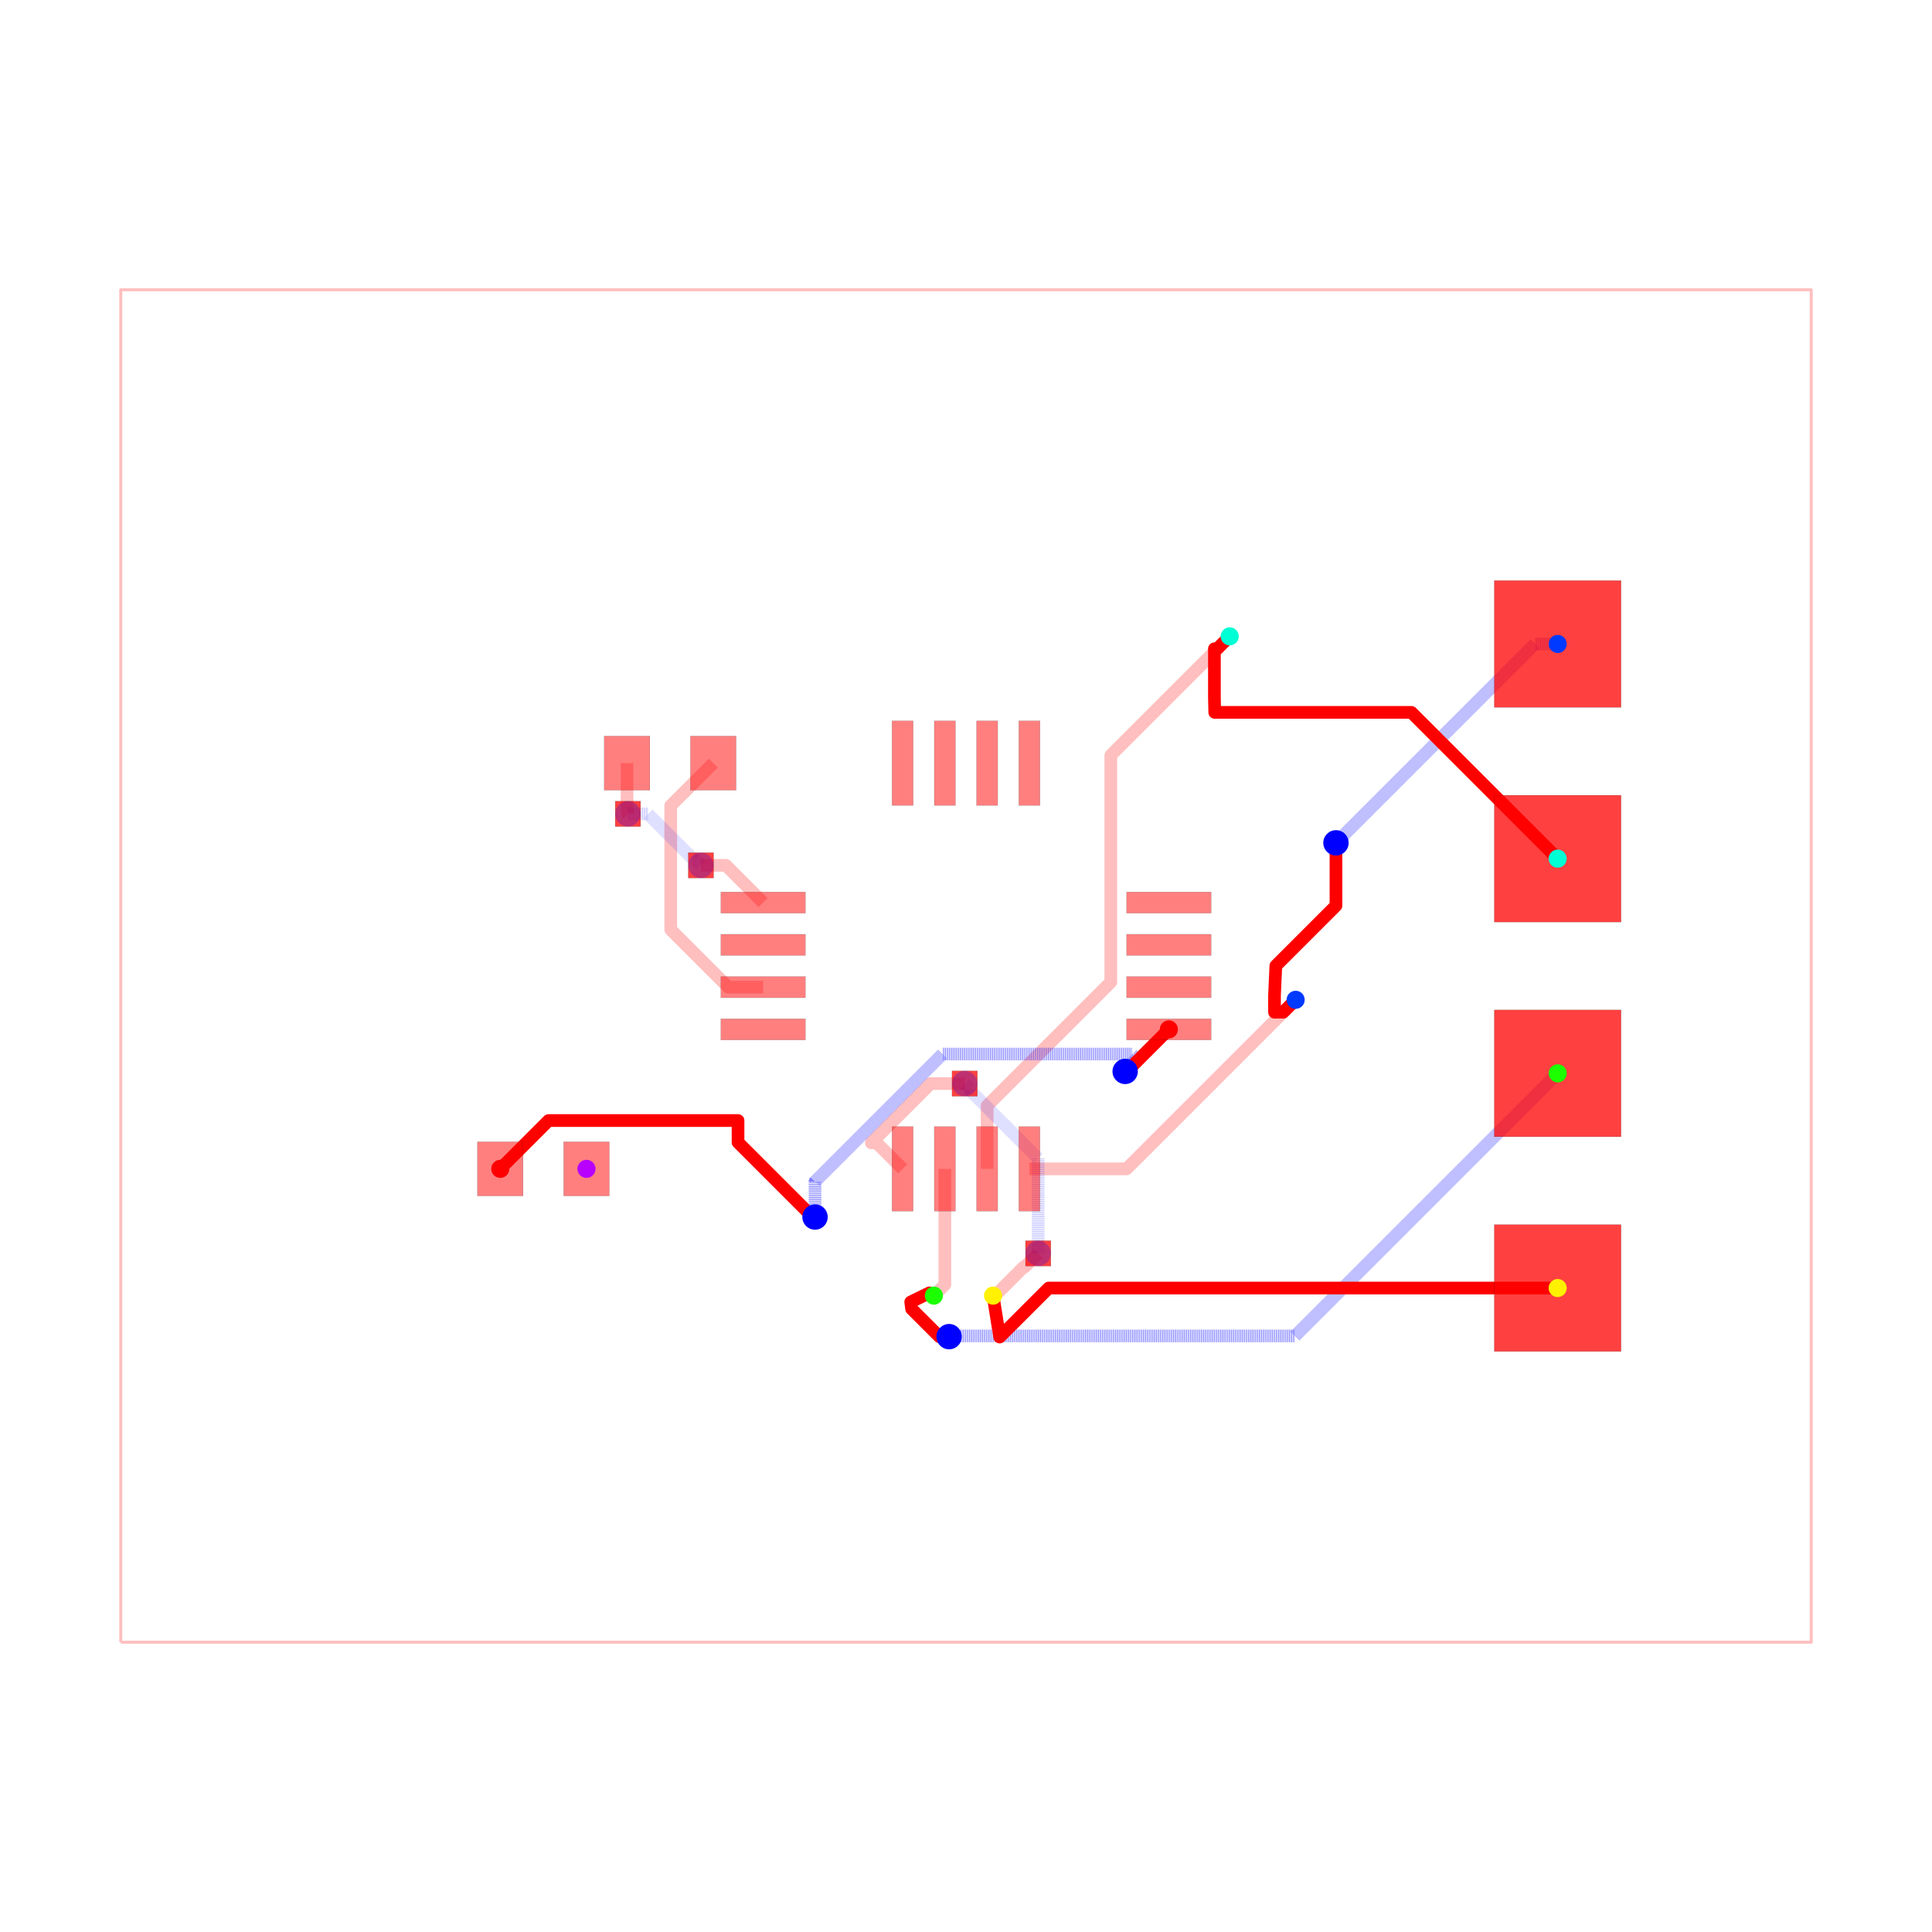
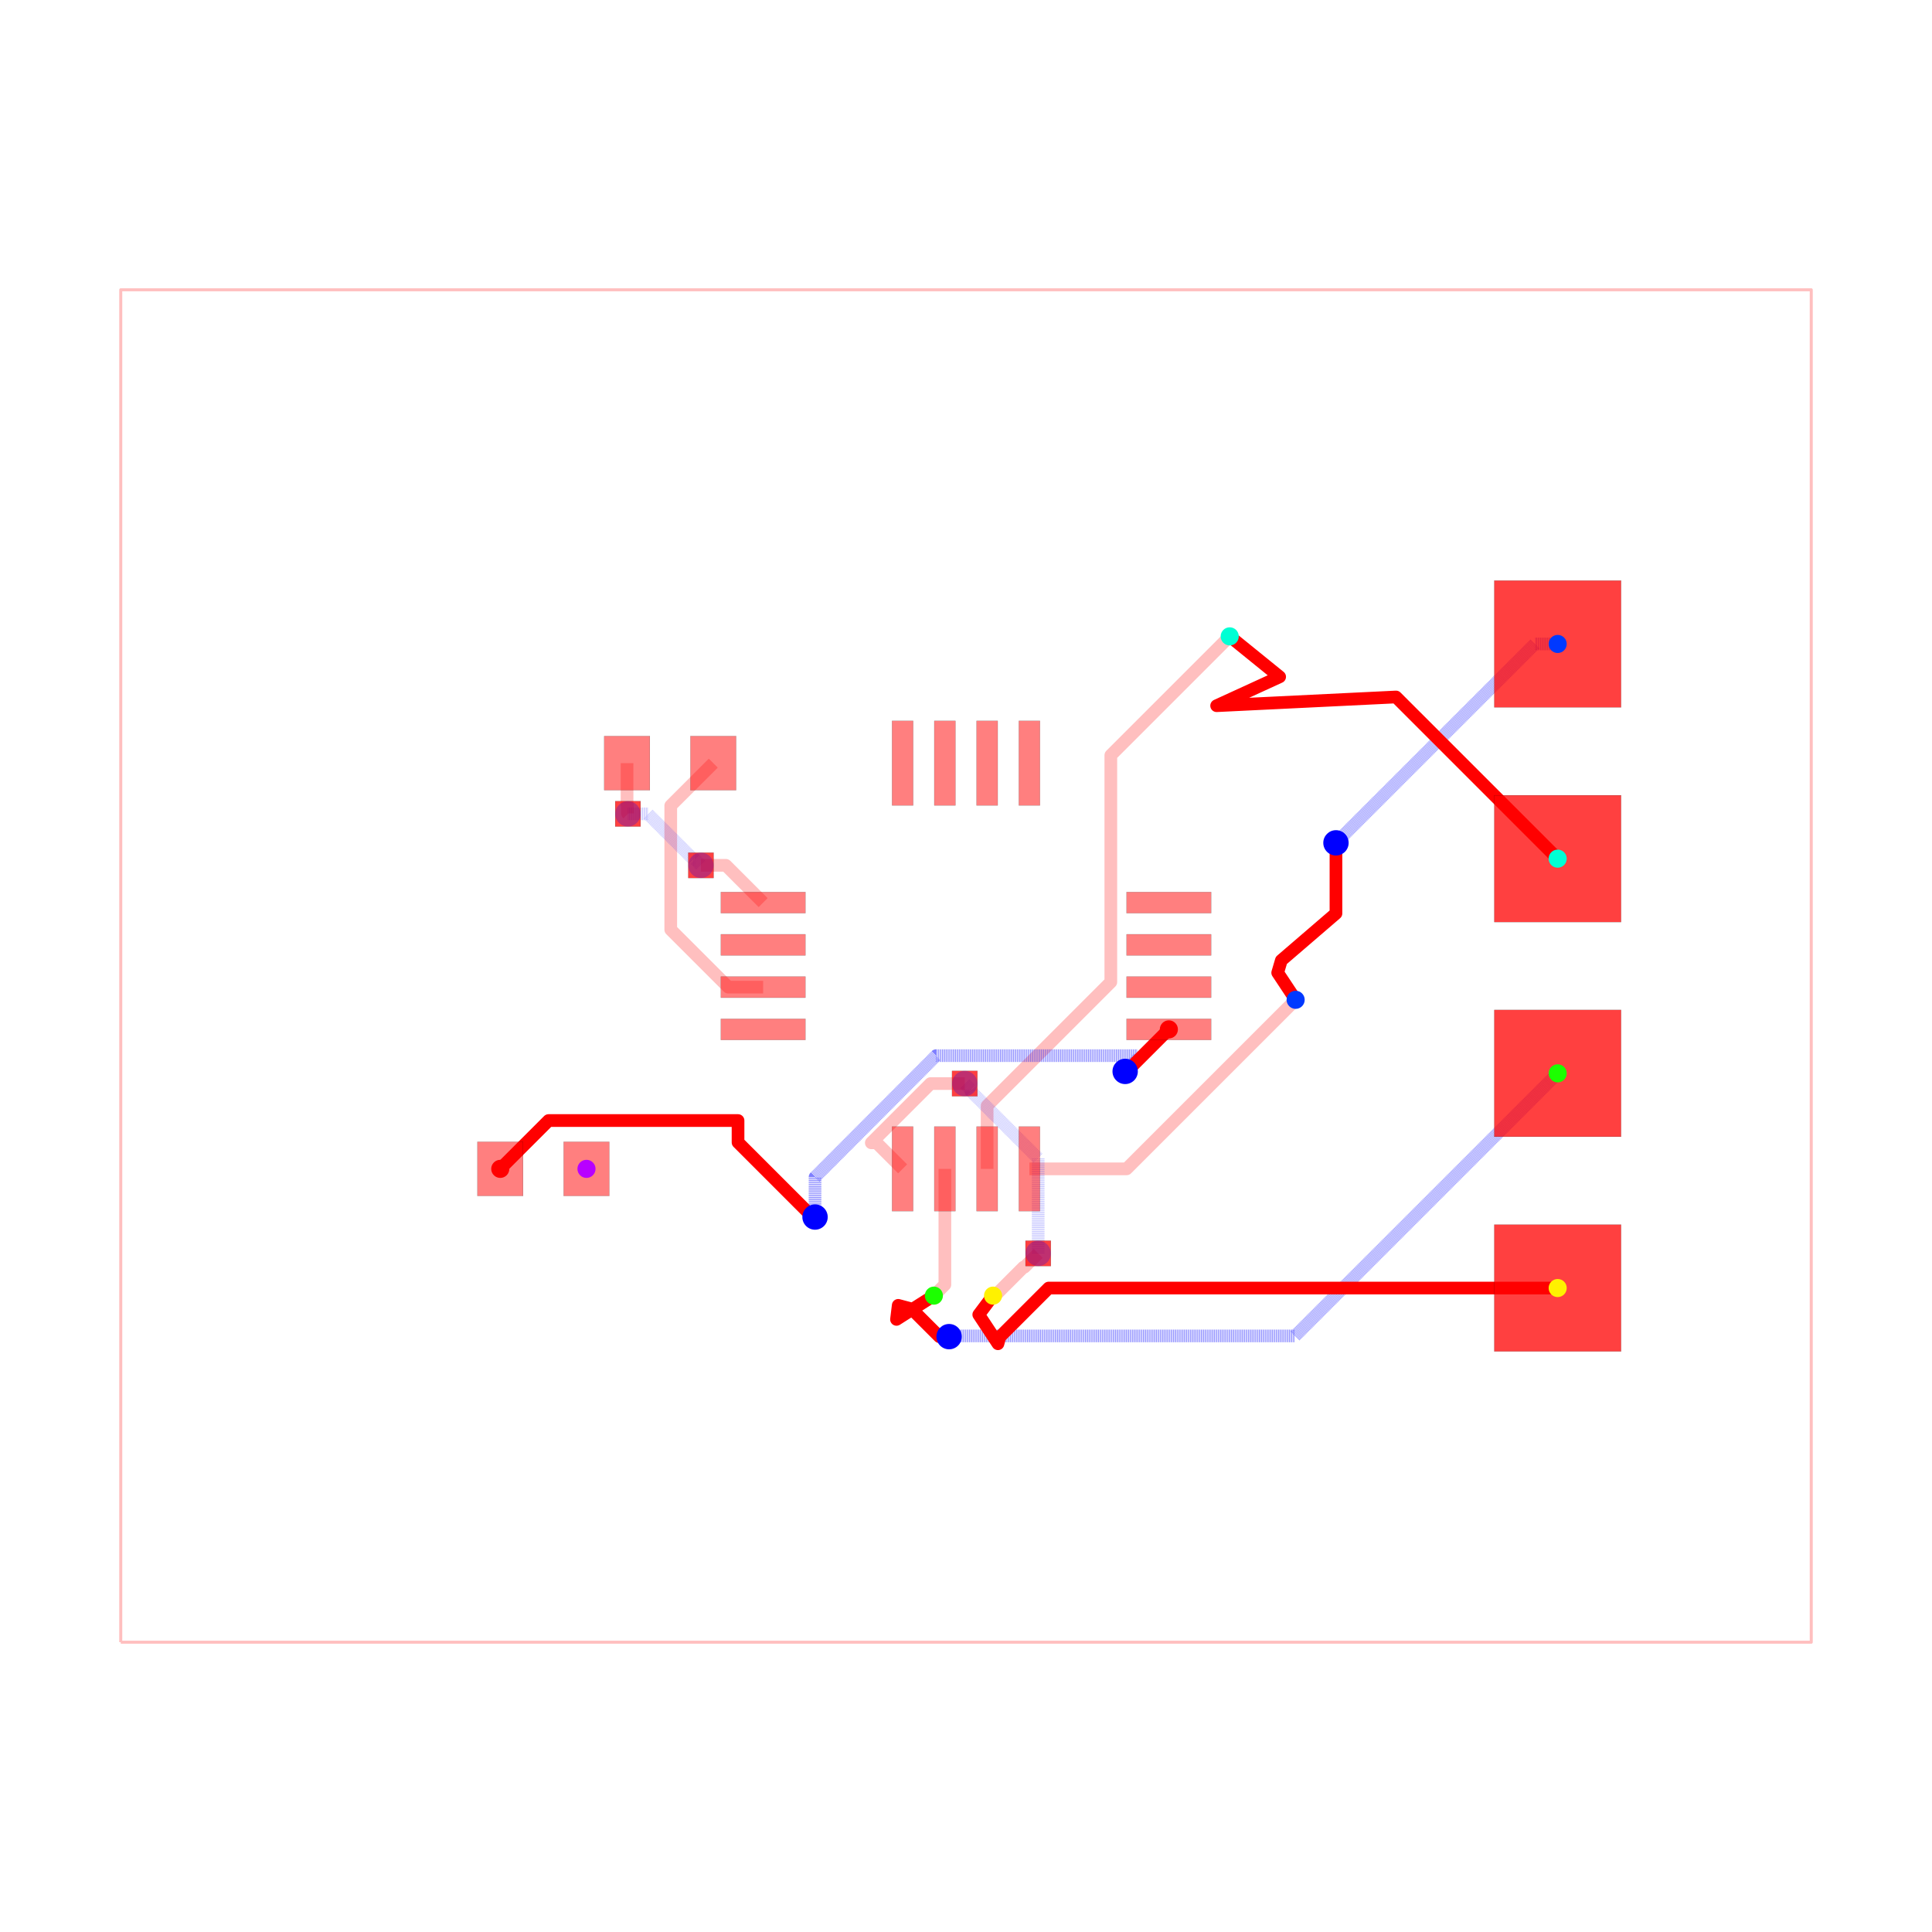
<svg xmlns="http://www.w3.org/2000/svg" width="640" height="640" viewBox="0 0 640 640">
  <rect width="100%" height="100%" fill="white" />
  <g>
    <polyline data-points="-10,-8 10,-8 10,8 -10,8 -10,-8" data-type="line" data-label="" points="40,544 600,544 600,96 40,96 40,544" fill="none" stroke="rgba(255,0,0,0.25)" stroke-linejoin="round" stroke-width="1px" />
  </g>
  <g>
    <polyline data-points="3.9,-0.4 1.9,-2.4 0.75,-2.4" data-type="line" data-label="" points="429.2,331.2 373.2,387.2 341,387.2" fill="none" stroke="rgba(255,0,0,0.25)" stroke-linejoin="round" stroke-width="4.2" />
  </g>
  <g>
    <polyline data-points="3.12,3.9 1.7134299062324274,2.493429906232427 1.7134299062324274,-0.189806906484839 0.9593316895566707,-0.9439051231605957 0.25,-1.6532368127172665 0.25,-2.4" data-type="line" data-label="" points="407.36,210.8 367.976,250.184 367.976,325.315 346.861,346.429 327,366.291 327,387.2" fill="none" stroke="rgba(255,0,0,0.25)" stroke-linejoin="round" stroke-width="4.2" />
  </g>
  <g>
    <polyline data-points="-0.25,-2.4 -0.25,-3.77 -0.38,-3.9" data-type="line" data-label="" points="313,387.2 313,425.56 309.36,429.2" fill="none" stroke="rgba(255,0,0,0.25)" stroke-linejoin="round" stroke-width="4.2" />
  </g>
  <g>
    <polyline data-points="0.3200000000000012,-3.8998999999999997 0.34330906001221106,-3.8998999999999997 0.6803107191655691,-3.5628983408466417 0.6911016591533582,-3.5628983408466417 0.854,-3.4" data-type="line" data-label="" points="328.96,429.197 329.613,429.197 339.049,419.761 339.351,419.761 343.912,415.2" fill="none" stroke="rgba(255,0,0,0.25)" stroke-linejoin="round" stroke-width="4.2" />
  </g>
  <g>
    <polyline data-points="0.854,-3.4 0.854,-2.2771729676585077 0.05773987033691186,-1.4809128379954197 0.05773987033691186,-1.4637398703369118 -0.015,-1.391" data-type="line" data-label="" points="343.912,415.2 343.912,383.761 321.617,361.466 321.617,360.985 319.58,358.948" fill="none" stroke="rgba(0,0,255,0.25)" stroke-linejoin="round" stroke-width="4.2" stroke-dasharray="0.2 0.2" />
  </g>
  <g>
    <polyline data-points="-0.015,-1.391 -0.4192124693808592,-1.391 -1.120253195389395,-2.092040726008536 -1.057959273991464,-2.092040726008536 -0.75,-2.4" data-type="line" data-label="" points="319.58,358.948 308.262,358.948 288.633,378.577 290.377,378.577 299,387.2" fill="none" stroke="rgba(255,0,0,0.25)" stroke-linejoin="round" stroke-width="4.2" />
  </g>
  <g>
    <polyline data-points="-2.99,2.4 -3.4931321883700064,1.8968678116299937 -3.4931321883700064,1.8050035707305192 -3.4931321883700064,0.4301510021312678 -3.404781339989297,0.3418001537505584 -2.812981186238739,-0.25 -2.4,-0.25" data-type="line" data-label="" points="236.28,252.8 222.192,266.888 222.192,269.46 222.192,307.956 224.666,310.43 241.237,327 252.8,327" fill="none" stroke="rgba(255,0,0,0.25)" stroke-linejoin="round" stroke-width="4.2" />
  </g>
  <g>
    <polyline data-points="-4.01,2.4 -4.01,1.9067591934327308 -4.00527262618406,1.902031819616791 -4.00527262618406,1.80527262618406 -4,1.8" data-type="line" data-label="" points="207.72,252.8 207.72,266.611 207.852,266.743 207.852,269.452 208,269.6" fill="none" stroke="rgba(255,0,0,0.25)" stroke-linejoin="round" stroke-width="4.2" />
  </g>
  <g>
    <polyline data-points="-4,1.8 -3.763587947760451,1.8 -3.224399463969464,1.2608115162090132 -3.205811516209013,1.2608115162090132 -3.136,1.191" data-type="line" data-label="" points="208,269.6 214.62,269.6 229.717,284.697 230.237,284.697 232.192,286.652" fill="none" stroke="rgba(0,0,255,0.25)" stroke-linejoin="round" stroke-width="4.2" stroke-dasharray="0.2 0.2" />
  </g>
  <g>
    <polyline data-points="-3.136,1.191 -2.841,1.191 -2.4,0.75" data-type="line" data-label="" points="232.192,286.652 240.452,286.652 252.8,299" fill="none" stroke="rgba(255,0,0,0.25)" stroke-linejoin="round" stroke-width="4.2" />
  </g>
  <g>
    <polyline data-points="7,3.81 6.73,3.81 4.470952823262932,1.5509528232629322 4.377,1.457" data-type="line" data-label="" points="516,213.32 508.44,213.32 445.187,276.573 442.556,279.204" fill="none" stroke="rgba(0,0,255,0.5)" stroke-linejoin="round" stroke-width="4.2" stroke-dasharray="0.2 0.2" />
  </g>
  <g>
-     <polyline data-points="4.377,1.457 4.377,0.7140722287123409 3.6656610758711556,0.002733304583496743 3.65,-0.346967 3.65,-0.5469669914110086 3.753033008588991,-0.5469669914110086 3.9,-0.4" data-type="line" data-label="" points="442.556,279.204 442.556,300.006 422.639,319.923 422.2,329.715 422.2,335.315 425.085,335.315 429.2,331.2" fill="none" stroke="red" stroke-linejoin="round" stroke-width="4.2" />
+     <polyline data-points="4.377,1.457 4.377,0.6222669486810531 3.7305393501409956,0.06630629882204894 3.6875600895668112,-0.07940701109303916 3.9,-0.4" data-type="line" data-label="" points="442.556,279.204 442.556,302.577 424.455,318.143 423.252,322.223 429.2,331.2" fill="none" stroke="red" stroke-linejoin="round" stroke-width="4.2" />
  </g>
  <g>
-     <polyline data-points="7,1.27 5.269430913082678,3.000569086917322 2.9426602002036306,3.000569086917322 2.939,3.1781102934884844 2.939,3.3781102934884846 2.939,3.7530330085889902 2.973033008588991,3.7530330085889902 3.12,3.9" data-type="line" data-label="" points="516,284.44 467.544,235.984 402.394,235.984 402.292,231.013 402.292,225.413 402.292,214.915 403.245,214.915 407.36,210.8" fill="none" stroke="red" stroke-linejoin="round" stroke-width="4.2" />
+     <polyline data-points="7,1.27 5.087235791743943,3.1827642082560565 2.9651995963374183,3.0795459871158344 3.710701376441303,3.421329560071897 3.12,3.9" data-type="line" data-label="" points="516,284.44 462.443,230.883 403.026,233.773 423.9,224.203 407.36,210.8" fill="none" stroke="red" stroke-linejoin="round" stroke-width="4.2" />
  </g>
  <g>
-     <polyline data-points="7,-1.27 3.8935486292632704,-4.37645137073673 -0.1781520219943466,-4.37645137073673 -0.19145137073672985,-4.37645137073673 -0.2,-4.385" data-type="line" data-label="" points="516,355.56 429.019,442.541 315.012,442.541 314.639,442.541 314.4,442.78" fill="none" stroke="rgba(0,0,255,0.5)" stroke-linejoin="round" stroke-width="4.2" stroke-dasharray="0.2 0.2" />
+     <polyline data-points="7,-1.27 3.8935532469421132,-4.376446753057887 -0.1781084421680495,-4.376446753057887 -0.191446753057887,-4.376446753057887 -0.2,-4.385" data-type="line" data-label="" points="516,355.56 429.019,442.541 315.013,442.541 314.639,442.541 314.4,442.78" fill="none" stroke="rgba(0,0,255,0.5)" stroke-linejoin="round" stroke-width="4.2" stroke-dasharray="0.2 0.2" />
  </g>
  <g>
-     <polyline data-points="-0.2,-4.385 -0.31533986638017986,-4.385 -0.5866314724245258,-4.113708393955654 -0.6436045465251153,-4.056735319855064 -0.654,-3.9749 -0.4330330085889911,-3.867 -0.3799999999999988,-3.8998999999999997" data-type="line" data-label="" points="314.4,442.78 311.17,442.78 303.574,435.184 301.979,433.589 301.688,431.297 307.875,428.276 309.36,429.197" fill="none" stroke="red" stroke-linejoin="round" stroke-width="4.2" />
+     <polyline data-points="-0.2,-4.385 -0.31535158441371025,-4.385 -0.5866349134705022,-4.113716670943208 -0.6436145941823711,-4.056736990231339 -0.8018912006991458,-4.0147478975485384 -0.8221778148744482,-4.180952734883858 -0.3799999999999988,-3.8998999999999997" data-type="line" data-label="" points="314.4,442.78 311.17,442.78 303.574,435.184 301.979,433.589 297.547,432.413 296.979,437.067 309.36,429.197" fill="none" stroke="red" stroke-linejoin="round" stroke-width="4.2" />
  </g>
  <g>
-     <polyline data-points="7,-3.81 0.9781877281611393,-3.81 0.40074274158257883,-4.3874449865785605 0.3983710515411833,-4.389816676619956 0.332,-3.9749 0.3200000000000012,-3.8998999999999997" data-type="line" data-label="" points="516,426.68 347.389,426.68 331.221,442.848 331.154,442.915 329.296,431.297 328.96,429.197" fill="none" stroke="red" stroke-linejoin="round" stroke-width="4.2" />
+     <polyline data-points="7,-3.81 0.978187424599952,-3.81 0.40074236194208956,-4.3874450626578625 0.37814411259602654,-4.469117038665625 0.15098894913063896,-4.1245439090560865 0.3200000000000012,-3.8998999999999997" data-type="line" data-label="" points="516,426.68 347.389,426.68 331.221,442.848 330.588,445.135 324.228,435.487 328.96,429.197" fill="none" stroke="red" stroke-linejoin="round" stroke-width="4.2" />
  </g>
  <g>
    <polyline data-points="-5.51,-2.4 -4.938286196949659,-1.8282861969496593 -2.697,-1.8282861969496593 -2.697,-2.086992696019731 -1.8745651052097136,-2.9094275908100173 -1.8465724091899829,-2.9094275908100173 -1.786,-2.97" data-type="line" data-label="" points="165.72,387.2 181.728,371.192 244.484,371.192 244.484,378.436 267.512,401.464 268.296,401.464 269.992,403.16" fill="none" stroke="red" stroke-linejoin="round" stroke-width="4.2" />
  </g>
  <g>
-     <polyline data-points="-1.786,-2.97 -1.786,-2.5504629007886863 -0.3164459018092849,-1.0809088025979712 -0.2769830063421388,-1.041445907130825 1.9160769311703918,-1.041445907130825 1.9624495385402834,-1.041445907130825 2.0249251760558393,-1.103921544646381 2.0249251760558393,-1.1050748239441608 1.883,-1.247" data-type="line" data-label="" points="269.992,403.16 269.992,391.413 311.14,350.265 312.244,349.16 373.65,349.16 374.949,349.16 376.698,350.91 376.698,350.942 372.724,354.916" fill="none" stroke="rgba(0,0,255,0.5)" stroke-linejoin="round" stroke-width="4.2" stroke-dasharray="0.2 0.2" />
+     <polyline data-points="-1.786,-2.97 -1.786,-2.4978917494846433 -0.3536595138382342,-1.06069390791536 2.0266454889849084,-1.06069390791536 2.044986674634909,-1.0838924489728783 2.044986674634909,-1.085013325365091 1.883,-1.247" data-type="line" data-label="" points="269.992,403.16 269.992,389.941 310.098,349.699 376.746,349.699 377.26,350.349 377.26,350.38 372.724,354.916" fill="none" stroke="rgba(0,0,255,0.5)" stroke-linejoin="round" stroke-width="4.2" stroke-dasharray="0.2 0.2" />
  </g>
  <g>
    <polyline data-points="1.883,-1.247 1.9029999999999998,-1.247 2.4,-0.75" data-type="line" data-label="" points="372.724,354.916 373.284,354.916 387.2,341" fill="none" stroke="red" stroke-linejoin="round" stroke-width="4.2" />
  </g>
  <g>
    <rect data-type="rect" data-label="top" data-x="-2.4" data-y="0.75" x="238.8" y="295.5" width="28" height="7" fill="rgba(255,0,0,0.5)" stroke="black" stroke-width="0.036" />
  </g>
  <g>
    <rect data-type="rect" data-label="top" data-x="-2.4" data-y="0.25" x="238.8" y="309.5" width="28" height="7" fill="rgba(255,0,0,0.5)" stroke="black" stroke-width="0.036" />
  </g>
  <g>
    <rect data-type="rect" data-label="top" data-x="-2.4" data-y="-0.25" x="238.8" y="323.5" width="28" height="7" fill="rgba(255,0,0,0.5)" stroke="black" stroke-width="0.036" />
  </g>
  <g>
    <rect data-type="rect" data-label="top" data-x="-2.4" data-y="-0.75" x="238.8" y="337.5" width="28" height="7" fill="rgba(255,0,0,0.5)" stroke="black" stroke-width="0.036" />
  </g>
  <g>
    <rect data-type="rect" data-label="top source_trace_4" data-x="-0.75" data-y="-2.4" x="295.5" y="373.2" width="7" height="28" fill="rgba(255,0,0,0.5)" stroke="black" stroke-width="0.036" />
  </g>
  <g>
    <rect data-type="rect" data-label="top source_trace_5" data-x="-0.25" data-y="-2.4" x="309.5" y="373.2" width="7" height="28" fill="rgba(255,0,0,0.5)" stroke="black" stroke-width="0.036" />
  </g>
  <g>
    <rect data-type="rect" data-label="top source_trace_6" data-x="0.25" data-y="-2.4" x="323.5" y="373.2" width="7" height="28" fill="rgba(255,0,0,0.5)" stroke="black" stroke-width="0.036" />
  </g>
  <g>
    <rect data-type="rect" data-label="top source_trace_7" data-x="0.75" data-y="-2.4" x="337.5" y="373.2" width="7" height="28" fill="rgba(255,0,0,0.5)" stroke="black" stroke-width="0.036" />
  </g>
  <g>
    <rect data-type="rect" data-label="top source_trace_2" data-x="2.4" data-y="-0.75" x="373.2" y="337.5" width="28" height="7" fill="rgba(255,0,0,0.5)" stroke="black" stroke-width="0.036" />
  </g>
  <g>
    <rect data-type="rect" data-label="top" data-x="2.4" data-y="-0.25" x="373.2" y="323.5" width="28" height="7" fill="rgba(255,0,0,0.5)" stroke="black" stroke-width="0.036" />
  </g>
  <g>
    <rect data-type="rect" data-label="top" data-x="2.4" data-y="0.25" x="373.2" y="309.5" width="28" height="7" fill="rgba(255,0,0,0.5)" stroke="black" stroke-width="0.036" />
  </g>
  <g>
    <rect data-type="rect" data-label="top" data-x="2.4" data-y="0.75" x="373.2" y="295.5" width="28" height="7" fill="rgba(255,0,0,0.5)" stroke="black" stroke-width="0.036" />
  </g>
  <g>
    <rect data-type="rect" data-label="top" data-x="0.75" data-y="2.4" x="337.5" y="238.8" width="7" height="28" fill="rgba(255,0,0,0.5)" stroke="black" stroke-width="0.036" />
  </g>
  <g>
    <rect data-type="rect" data-label="top" data-x="0.25" data-y="2.4" x="323.5" y="238.8" width="7" height="28" fill="rgba(255,0,0,0.5)" stroke="black" stroke-width="0.036" />
  </g>
  <g>
    <rect data-type="rect" data-label="top" data-x="-0.25" data-y="2.4" x="309.5" y="238.8" width="7" height="28" fill="rgba(255,0,0,0.5)" stroke="black" stroke-width="0.036" />
  </g>
  <g>
    <rect data-type="rect" data-label="top" data-x="-0.75" data-y="2.4" x="295.5" y="238.8" width="7" height="28" fill="rgba(255,0,0,0.5)" stroke="black" stroke-width="0.036" />
  </g>
  <g>
    <rect data-type="rect" data-label="top" data-x="-4.01" data-y="2.4" x="200.16" y="243.84" width="15.12" height="17.92" fill="rgba(255,0,0,0.5)" stroke="black" stroke-width="0.036" />
  </g>
  <g>
    <rect data-type="rect" data-label="top" data-x="-2.99" data-y="2.4" x="228.72" y="243.84" width="15.12" height="17.92" fill="rgba(255,0,0,0.5)" stroke="black" stroke-width="0.036" />
  </g>
  <g>
    <rect data-type="rect" data-label="top source_trace_2" data-x="-5.51" data-y="-2.4" x="158.16" y="378.24" width="15.12" height="17.92" fill="rgba(255,0,0,0.5)" stroke="black" stroke-width="0.036" />
  </g>
  <g>
    <rect data-type="rect" data-label="top source_net_0" data-x="-4.49" data-y="-2.4" x="186.72" y="378.24" width="15.12" height="17.92" fill="rgba(255,0,0,0.5)" stroke="black" stroke-width="0.036" />
  </g>
  <g>
    <rect data-type="rect" data-label="top source_trace_4 inner1 source_trace_4 inner2 source_trace_4 bottom source_trace_4" data-x="7" data-y="-3.81" x="495" y="405.68" width="42" height="42" fill="rgba(255,0,0,0.75)" stroke="black" stroke-width="0.036" />
  </g>
  <g>
    <rect data-type="rect" data-label="top source_trace_5 inner1 source_trace_5 inner2 source_trace_5 bottom source_trace_5" data-x="7" data-y="-1.27" x="495" y="334.56" width="42" height="42" fill="rgba(255,0,0,0.75)" stroke="black" stroke-width="0.036" />
  </g>
  <g>
    <rect data-type="rect" data-label="top source_trace_6 inner1 source_trace_6 inner2 source_trace_6 bottom source_trace_6" data-x="7" data-y="1.27" x="495" y="263.44" width="42" height="42" fill="rgba(255,0,0,0.75)" stroke="black" stroke-width="0.036" />
  </g>
  <g>
    <rect data-type="rect" data-label="top source_trace_7 inner1 source_trace_7 inner2 source_trace_7 bottom source_trace_7" data-x="7" data-y="3.81" x="495" y="192.32" width="42" height="42" fill="rgba(255,0,0,0.75)" stroke="black" stroke-width="0.036" />
  </g>
  <g>
    <rect data-type="rect" data-label="top source_trace_4 bottom source_trace_4" data-x="0.854" data-y="-3.4" x="339.712" y="411" width="8.4" height="8.4" fill="rgba(255,0,0,0.75)" stroke="black" stroke-width="0.036" />
  </g>
  <g>
    <rect data-type="rect" data-label="top source_trace_4 bottom source_trace_4" data-x="-0.015" data-y="-1.391" x="315.38" y="354.748" width="8.4" height="8.4" fill="rgba(255,0,0,0.75)" stroke="black" stroke-width="0.036" />
  </g>
  <g>
    <rect data-type="rect" data-label="top bottom" data-x="-4" data-y="1.8" x="203.8" y="265.4" width="8.4" height="8.4" fill="rgba(255,0,0,0.75)" stroke="black" stroke-width="0.036" />
  </g>
  <g>
    <rect data-type="rect" data-label="top bottom" data-x="-3.136" data-y="1.191" x="227.992" y="282.452" width="8.4" height="8.4" fill="rgba(255,0,0,0.75)" stroke="black" stroke-width="0.036" />
  </g>
  <circle data-type="circle" data-label="" data-x="0.854" data-y="-3.4" cx="343.912" cy="415.2" r="4.2" fill="rgba(0,0,255,0.25)" stroke="none" stroke-width="0.036" />
  <circle data-type="circle" data-label="" data-x="-0.015" data-y="-1.391" cx="319.58" cy="358.948" r="4.2" fill="rgba(0,0,255,0.25)" stroke="none" stroke-width="0.036" />
  <circle data-type="circle" data-label="" data-x="-4" data-y="1.8" cx="208" cy="269.6" r="4.2" fill="rgba(0,0,255,0.25)" stroke="none" stroke-width="0.036" />
  <circle data-type="circle" data-label="" data-x="-3.136" data-y="1.191" cx="232.192" cy="286.652" r="4.2" fill="rgba(0,0,255,0.25)" stroke="none" stroke-width="0.036" />
  <circle data-type="circle" data-label="" data-x="4.377" data-y="1.457" cx="442.556" cy="279.204" r="4.2" fill="blue" stroke="none" stroke-width="0.036" />
  <circle data-type="circle" data-label="" data-x="-0.2" data-y="-4.385" cx="314.4" cy="442.78" r="4.2" fill="blue" stroke="none" stroke-width="0.036" />
  <circle data-type="circle" data-label="" data-x="-1.786" data-y="-2.97" cx="269.992" cy="403.16" r="4.2" fill="blue" stroke="none" stroke-width="0.036" />
  <circle data-type="circle" data-label="" data-x="1.883" data-y="-1.247" cx="372.724" cy="354.916" r="4.2" fill="blue" stroke="none" stroke-width="0.036" />
  <g>
    <circle data-type="point" data-label="source_trace_2 source_trace_2 top" data-x="-5.51" data-y="-2.4" cx="165.72" cy="387.2" r="3" fill="hsl(0, 100%, 50%)" />
  </g>
  <g>
    <circle data-type="point" data-label="source_trace_2 source_trace_2 top" data-x="2.4" data-y="-0.75" cx="387.2" cy="341" r="3" fill="hsl(0, 100%, 50%)" />
  </g>
  <g>
    <circle data-type="point" data-label="source_trace_4 source_trace_4 top" data-x="7" data-y="-3.81" cx="516" cy="426.68" r="3" fill="hsl(56.667, 100%, 50%)" />
  </g>
  <g>
    <circle data-type="point" data-label="source_trace_4 source_trace_4 top" data-x="0.3200000000000012" data-y="-3.8998999999999997" cx="328.96" cy="429.197" r="3" fill="hsl(56.667, 100%, 50%)" />
  </g>
  <g>
    <circle data-type="point" data-label="source_trace_5 source_trace_5 top" data-x="7" data-y="-1.27" cx="516" cy="355.56" r="3" fill="hsl(113.333, 100%, 50%)" />
  </g>
  <g>
    <circle data-type="point" data-label="source_trace_5 source_trace_5 top" data-x="-0.3799999999999988" data-y="-3.8998999999999997" cx="309.36" cy="429.197" r="3" fill="hsl(113.333, 100%, 50%)" />
  </g>
  <g>
    <circle data-type="point" data-label="source_trace_6 source_trace_6 top" data-x="7" data-y="1.27" cx="516" cy="284.44" r="3" fill="hsl(170, 100%, 50%)" />
  </g>
  <g>
    <circle data-type="point" data-label="source_trace_6 source_trace_6 top" data-x="3.120000000000001" data-y="3.8998999999999997" cx="407.36" cy="210.803" r="3" fill="hsl(170, 100%, 50%)" />
  </g>
  <g>
    <circle data-type="point" data-label="source_trace_7 source_trace_7 top" data-x="7" data-y="3.81" cx="516" cy="213.32" r="3" fill="hsl(226.667, 100%, 50%)" />
  </g>
  <g>
    <circle data-type="point" data-label="source_trace_7 source_trace_7 top" data-x="3.8999" data-y="-0.40000000000000013" cx="429.197" cy="331.2" r="3" fill="hsl(226.667, 100%, 50%)" />
  </g>
  <g>
    <circle data-type="point" data-label="source_net_0 source_net_0 top" data-x="-4.49" data-y="-2.4" cx="194.28" cy="387.2" r="3" fill="hsl(283.333, 100%, 50%)" />
  </g>
  <g id="crosshair" style="display: none">
    <line id="crosshair-h" y1="0" y2="640" stroke="#666" stroke-width="0.5" />
    <line id="crosshair-v" x1="0" x2="640" stroke="#666" stroke-width="0.5" />
    <text id="coordinates" font-family="monospace" font-size="12" fill="#666" />
  </g>
</svg>
